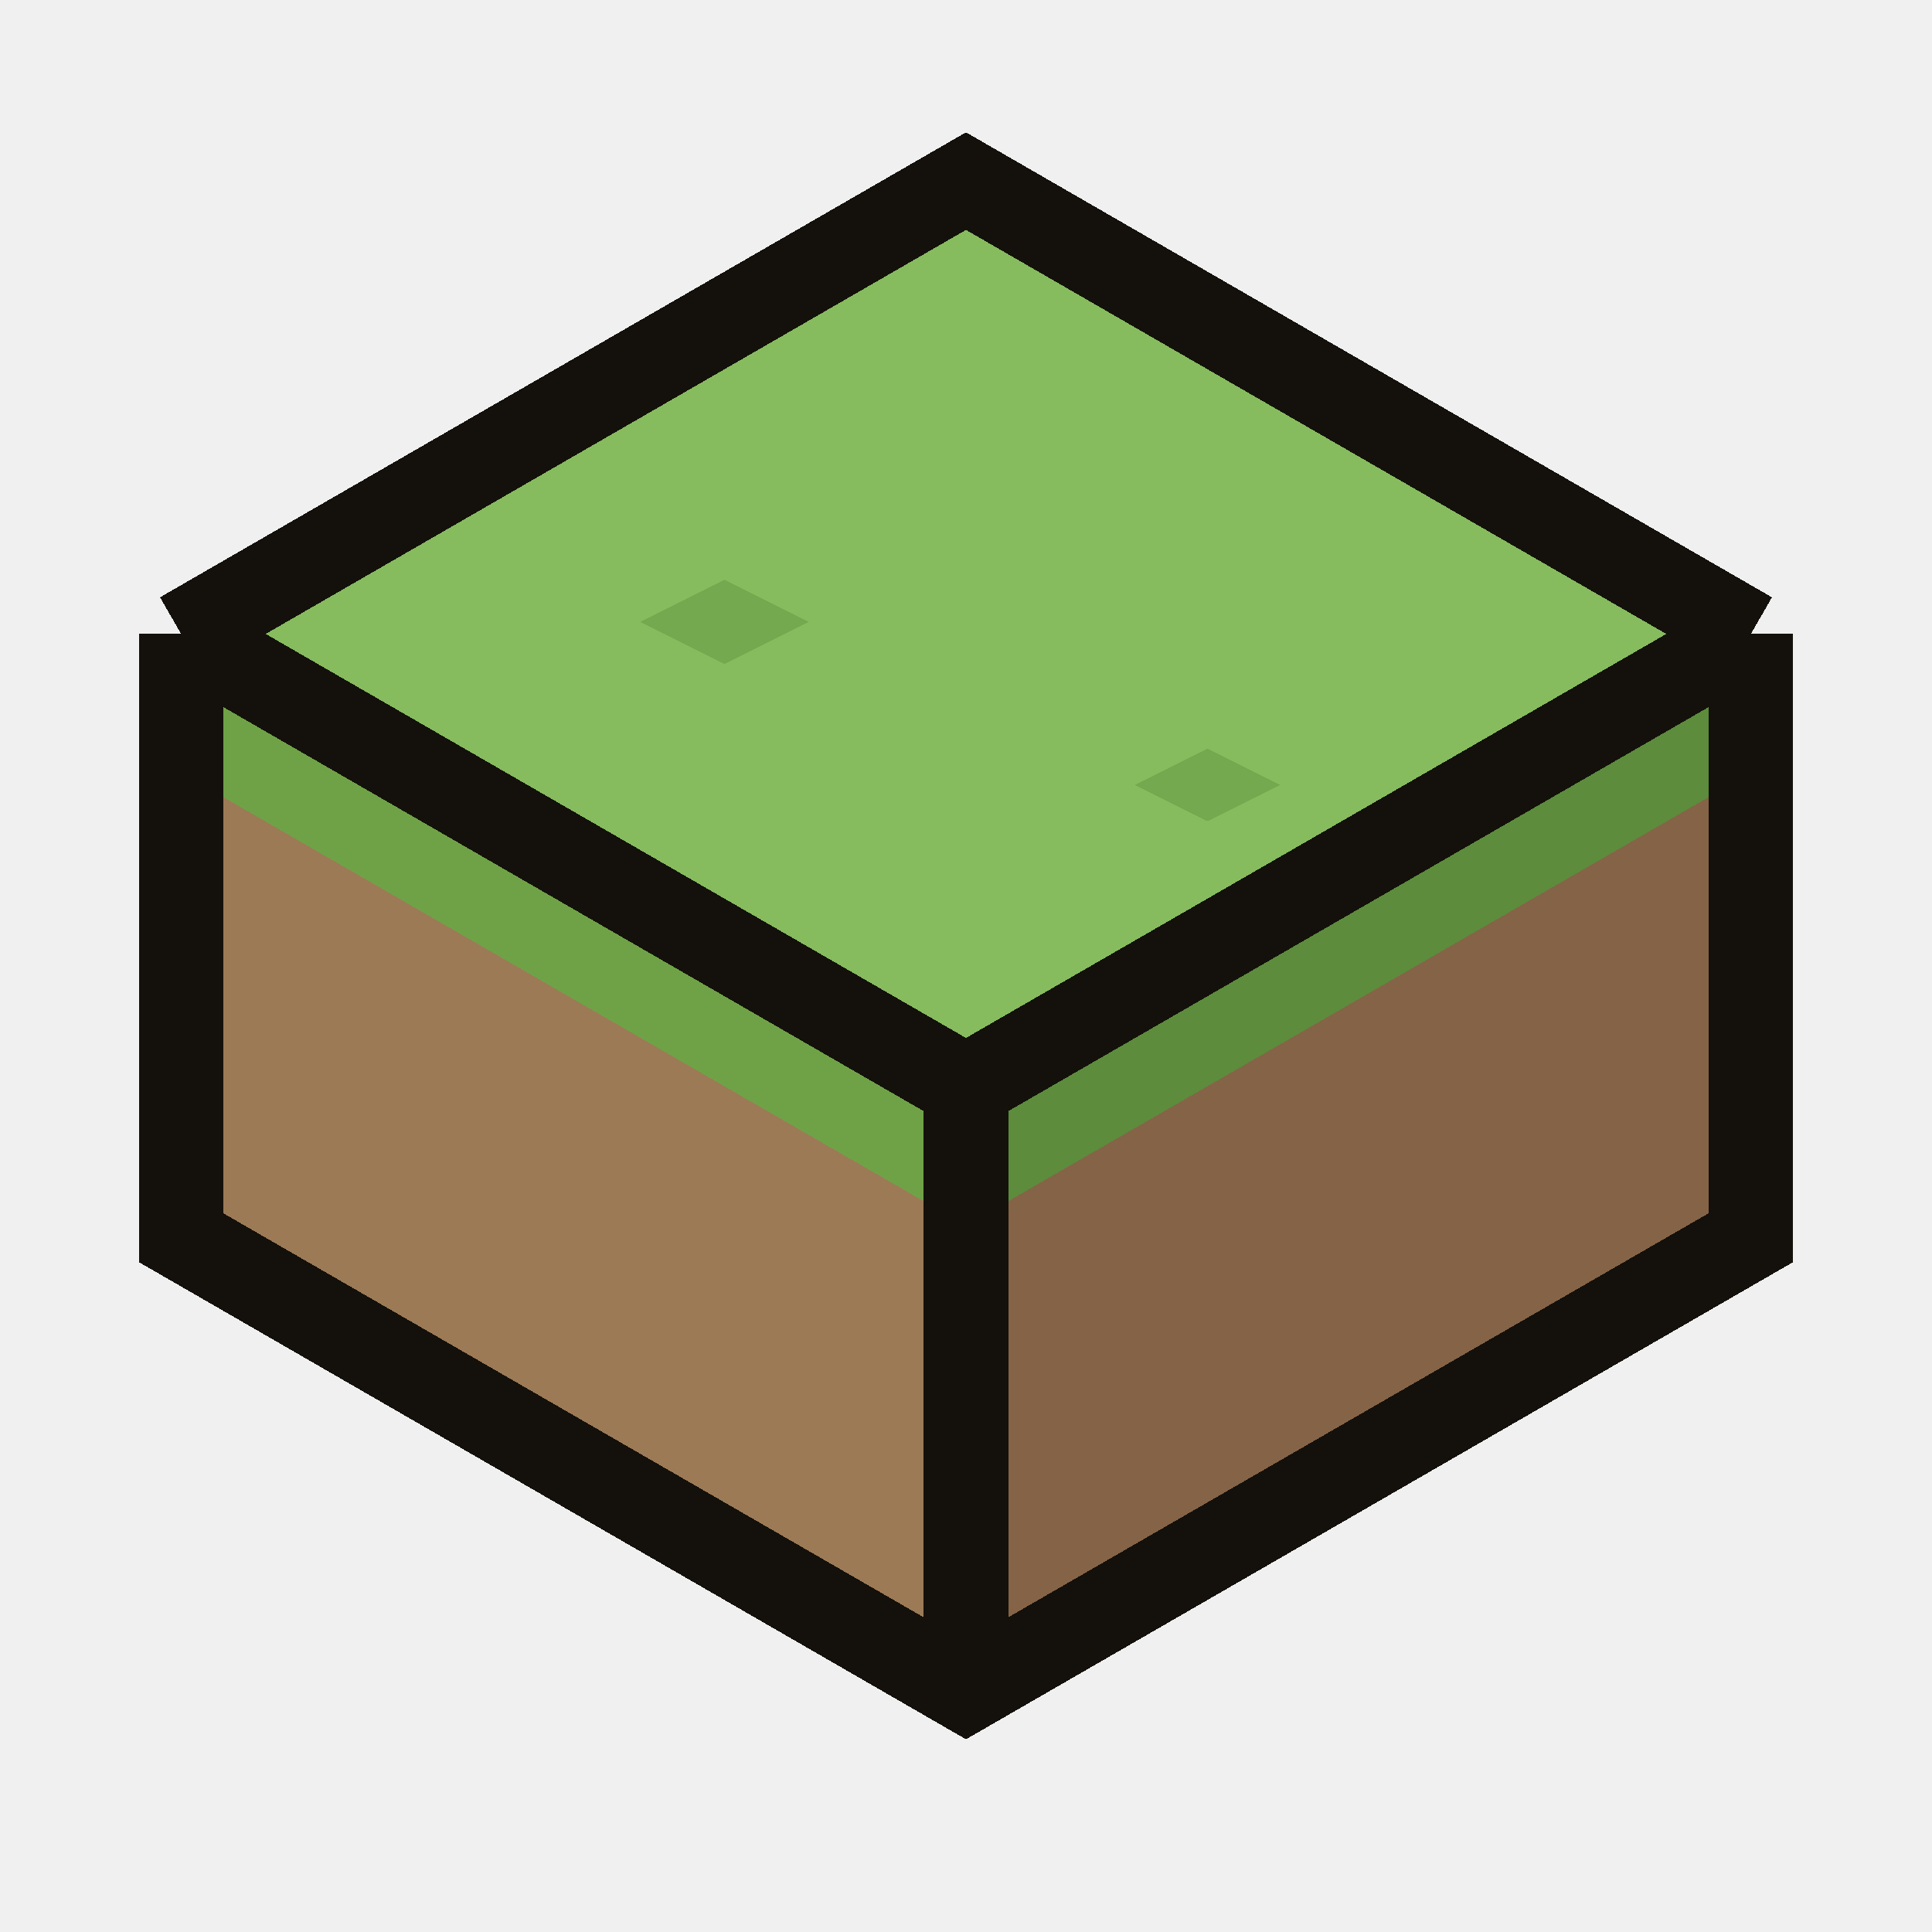
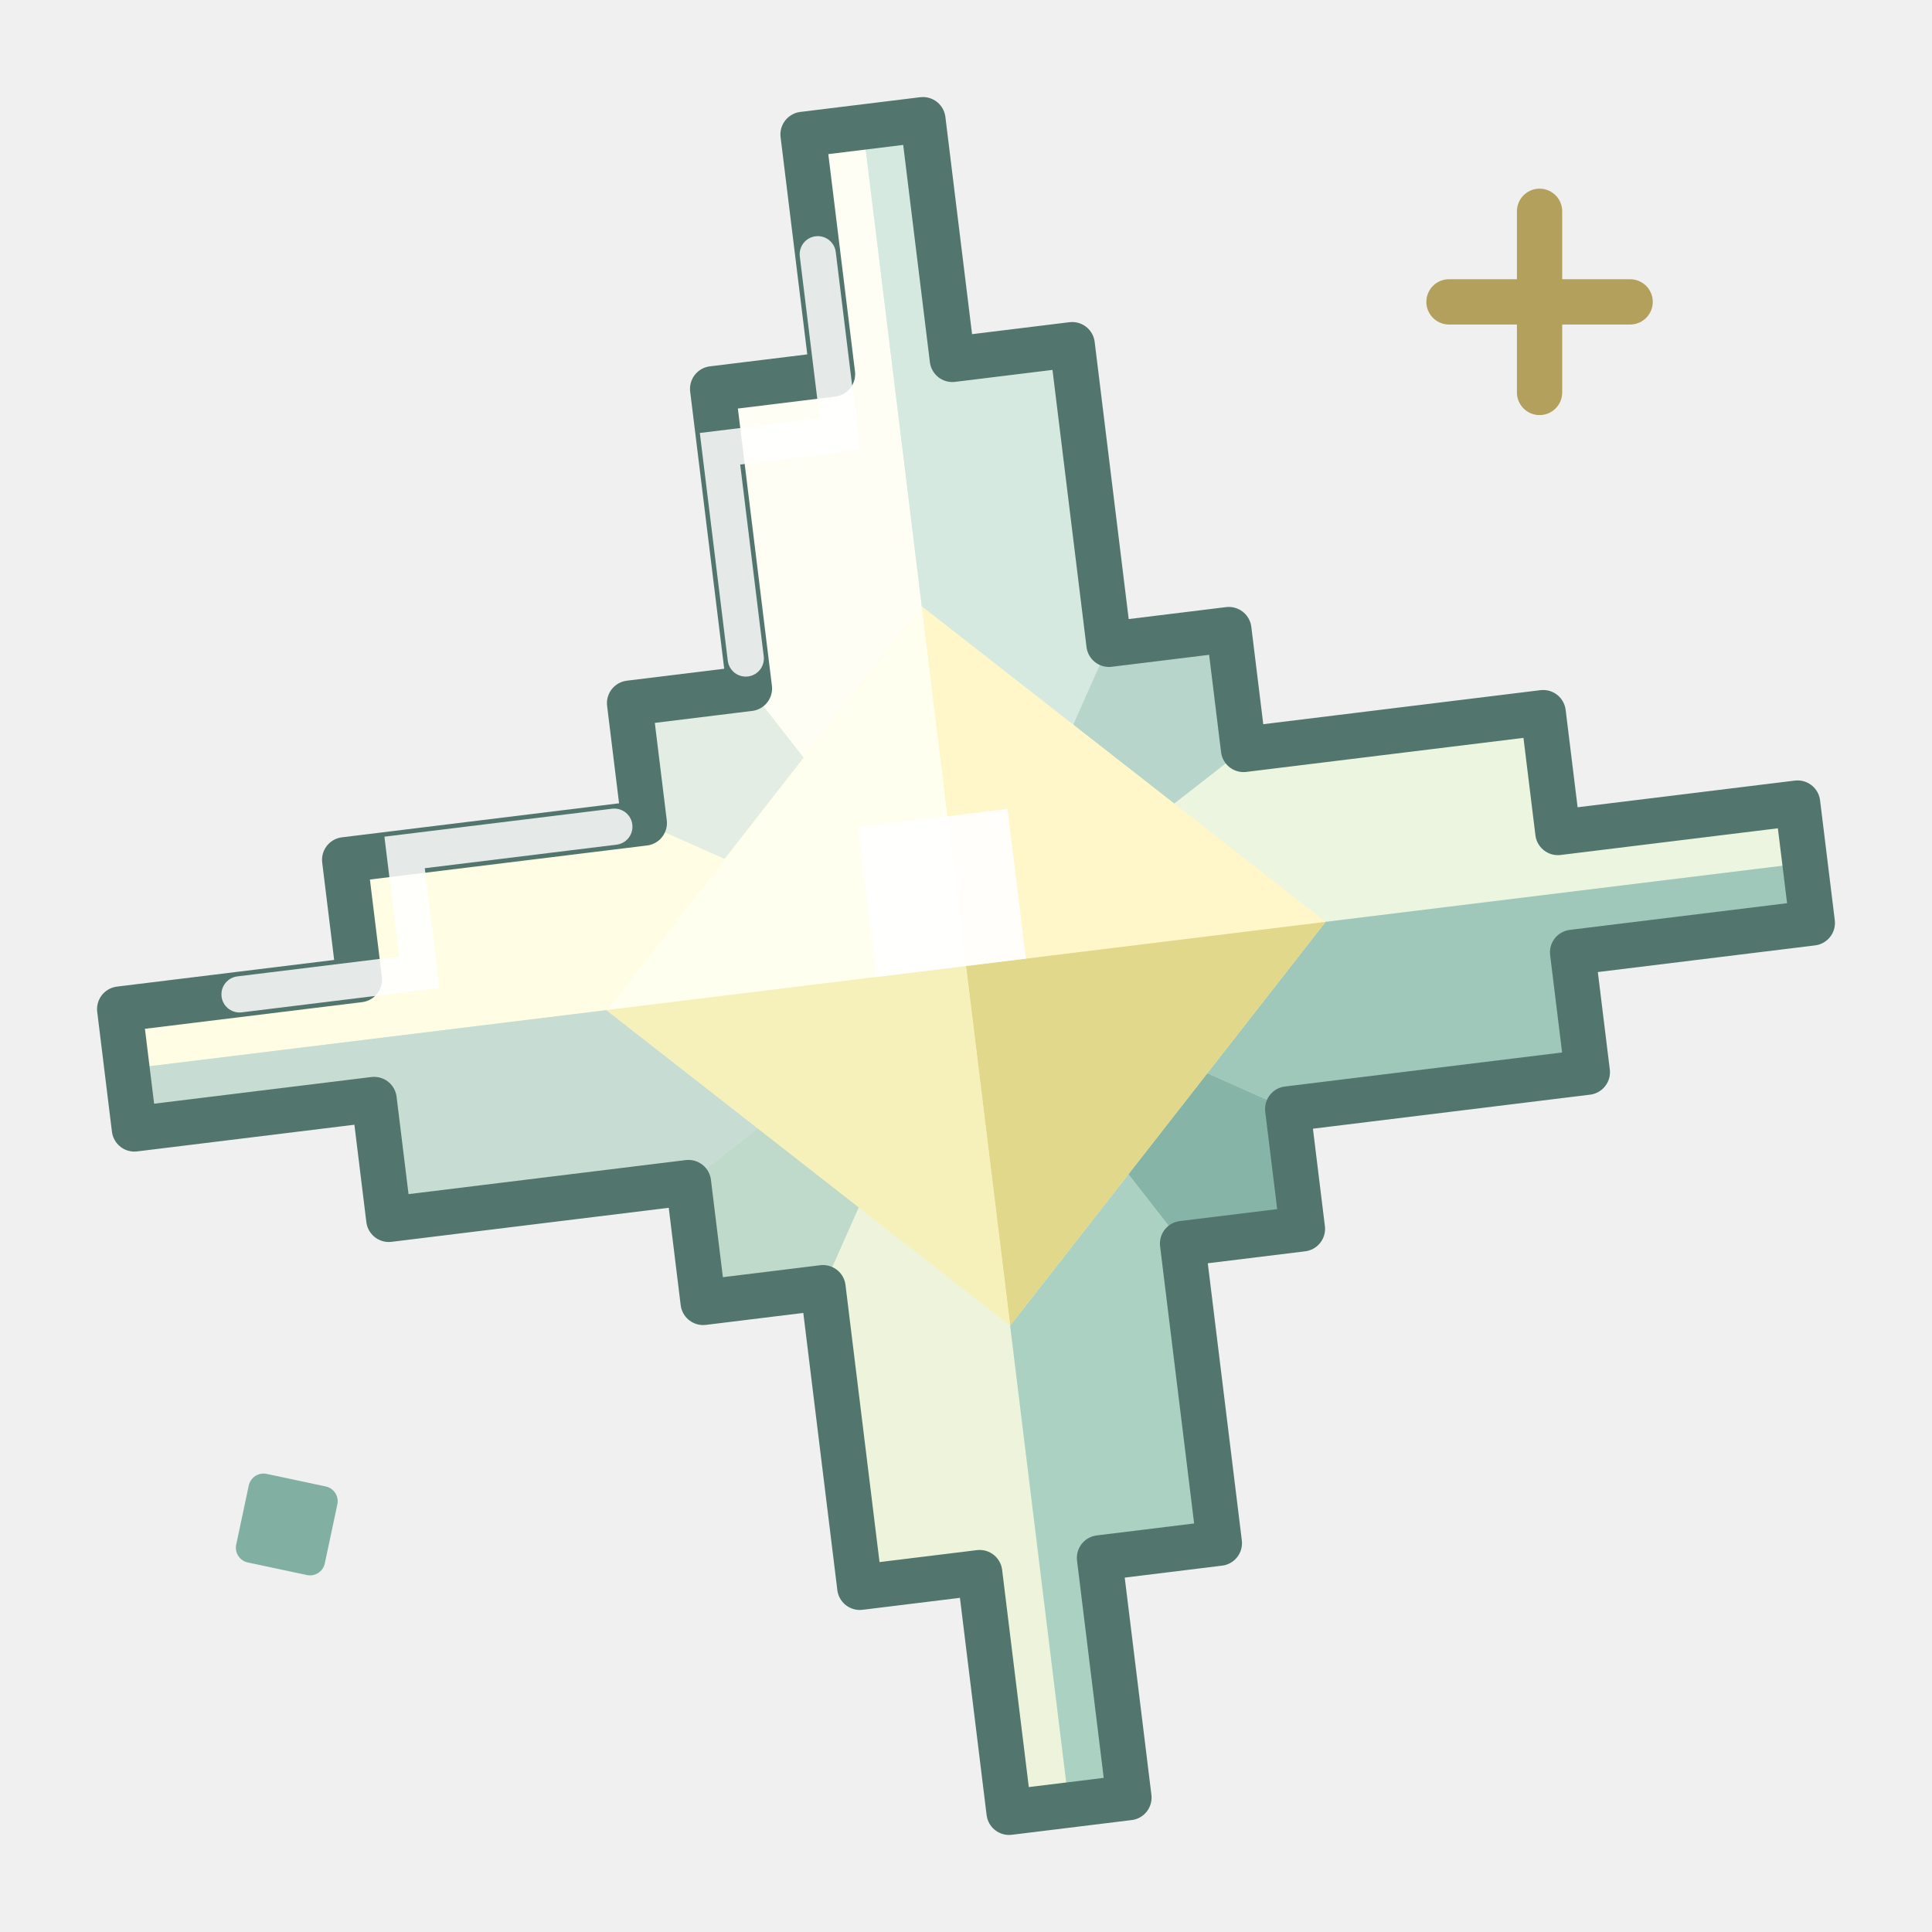
- <svg xmlns="http://www.w3.org/2000/svg" viewBox="0 0 32 32" shape-rendering="crispEdges">
-   <polygon points="16,3 29,10.5 16,18 3,10.5" fill="#86bb5e" />
-   <polygon points="3,10.5 16,18 16,28 3,20.5" fill="#9c7a56" />
-   <polygon points="29,10.5 29,20.5 16,28 16,18" fill="#856347" />
-   <polygon points="3,10.5 16,18 16,20.3 3,12.8" fill="#6fa246" />
-   <polygon points="29,10.5 29,12.8 16,20.3 16,18" fill="#5c8c3c" />
-   <polygon points="12,9.6 13.4,10.3 12,11 10.6,10.3" fill="#74a94f" />
-   <polygon points="20,12.4 21.2,13 20,13.6 18.8,13" fill="#74a94f" />
-   <polyline points="3,10.5 16,3 29,10.5" fill="none" stroke="#14110c" stroke-width="1.4" />
-   <polyline points="3,10.5 3,20.5 16,28 29,20.5 29,10.5" fill="none" stroke="#14110c" stroke-width="1.4" />
-   <line x1="16" y1="18" x2="16" y2="28" stroke="#14110c" stroke-width="1.4" />
-   <line x1="3" y1="10.5" x2="16" y2="18" stroke="#14110c" stroke-width="1.4" />
-   <line x1="29" y1="10.5" x2="16" y2="18" stroke="#14110c" stroke-width="1.4" />
+ <svg xmlns="http://www.w3.org/2000/svg" viewBox="0 0 64 64" width="64" height="64" role="img" aria-labelledby="nether-star-logo-title">
+   <defs>
+     <path id="logo-star" d="M30 4H34V12H38V22H42V26H52V30H60V34H52V38H42V42H38V52H34V60H30V52H26V42H22V38H12V34H4V30H12V26H22V22H26V12H30Z" />
+     <clipPath id="logo-star-clip">
+       <use href="#logo-star" />
+     </clipPath>
+   </defs>
+   <g transform="rotate(-7 32 32)">
+     <use href="#logo-star" fill="#d5e9de" />
+     <g clip-path="url(#logo-star-clip)">
+       <path d="M32 4V32L26 22V12H30V4Z" fill="#fffef4" />
+       <path d="M32 4H34V12H38V22L32 32Z" fill="#d5e9e1" />
+       <path d="M4 30H12V26H22L32 32H4Z" fill="#fffde3" />
+       <path d="M4 32H32L22 38H12V34H4Z" fill="#c7ddd3" />
+       <path d="M32 32L42 26H52V30H60V32Z" fill="#ecf5df" />
+       <path d="M32 32H60V34H52V38H42Z" fill="#9fc7ba" />
+       <path d="M32 32V60H30V52H26V42Z" fill="#edf4db" />
+       <path d="M32 32L38 42V52H34V60H32Z" fill="#abd1c3" />
+       <path d="M22 22H26L32 32L22 26Z" fill="#e3ede3" />
+       <path d="M38 22H42V26L32 32Z" fill="#b7d5ca" />
+       <path d="M32 32L42 38V42H38Z" fill="#86b5a7" />
+       <path d="M22 38L32 32L26 42H22Z" fill="#bfd9cb" />
+       <path d="M32 20L44 32L32 44L20 32Z" fill="#fff4b8" />
+       <path d="M32 20V32H20Z" fill="#ffffef" />
+       <path d="M32 20L44 32H32Z" fill="#fff7c9" />
+       <path d="M32 32H44L32 44Z" fill="#e1d88c" />
+       <path d="M20 32H32V44Z" fill="#f6f0bb" />
+       <path d="M29 27H34V32H29Z" fill="#ffffff" fill-opacity=".9" />
+     </g>
+     <use href="#logo-star" fill="none" stroke="#52756d" stroke-width="1.5" stroke-linejoin="round" />
+     <path d="M30 8V14H26V21M8 30H14V26H21" fill="none" stroke="#ffffff" stroke-width="1.2" stroke-linecap="round" opacity=".85" />
+   </g>
+   <path d="M51 7V13M48 10H54" fill="none" stroke="#b3a05c" stroke-width="1.5" stroke-linecap="round" />
+   <rect x="8" y="49" width="3" height="3" rx=".5" fill="#81afa2" transform="rotate(12 9.5 50.5)" />
</svg>
